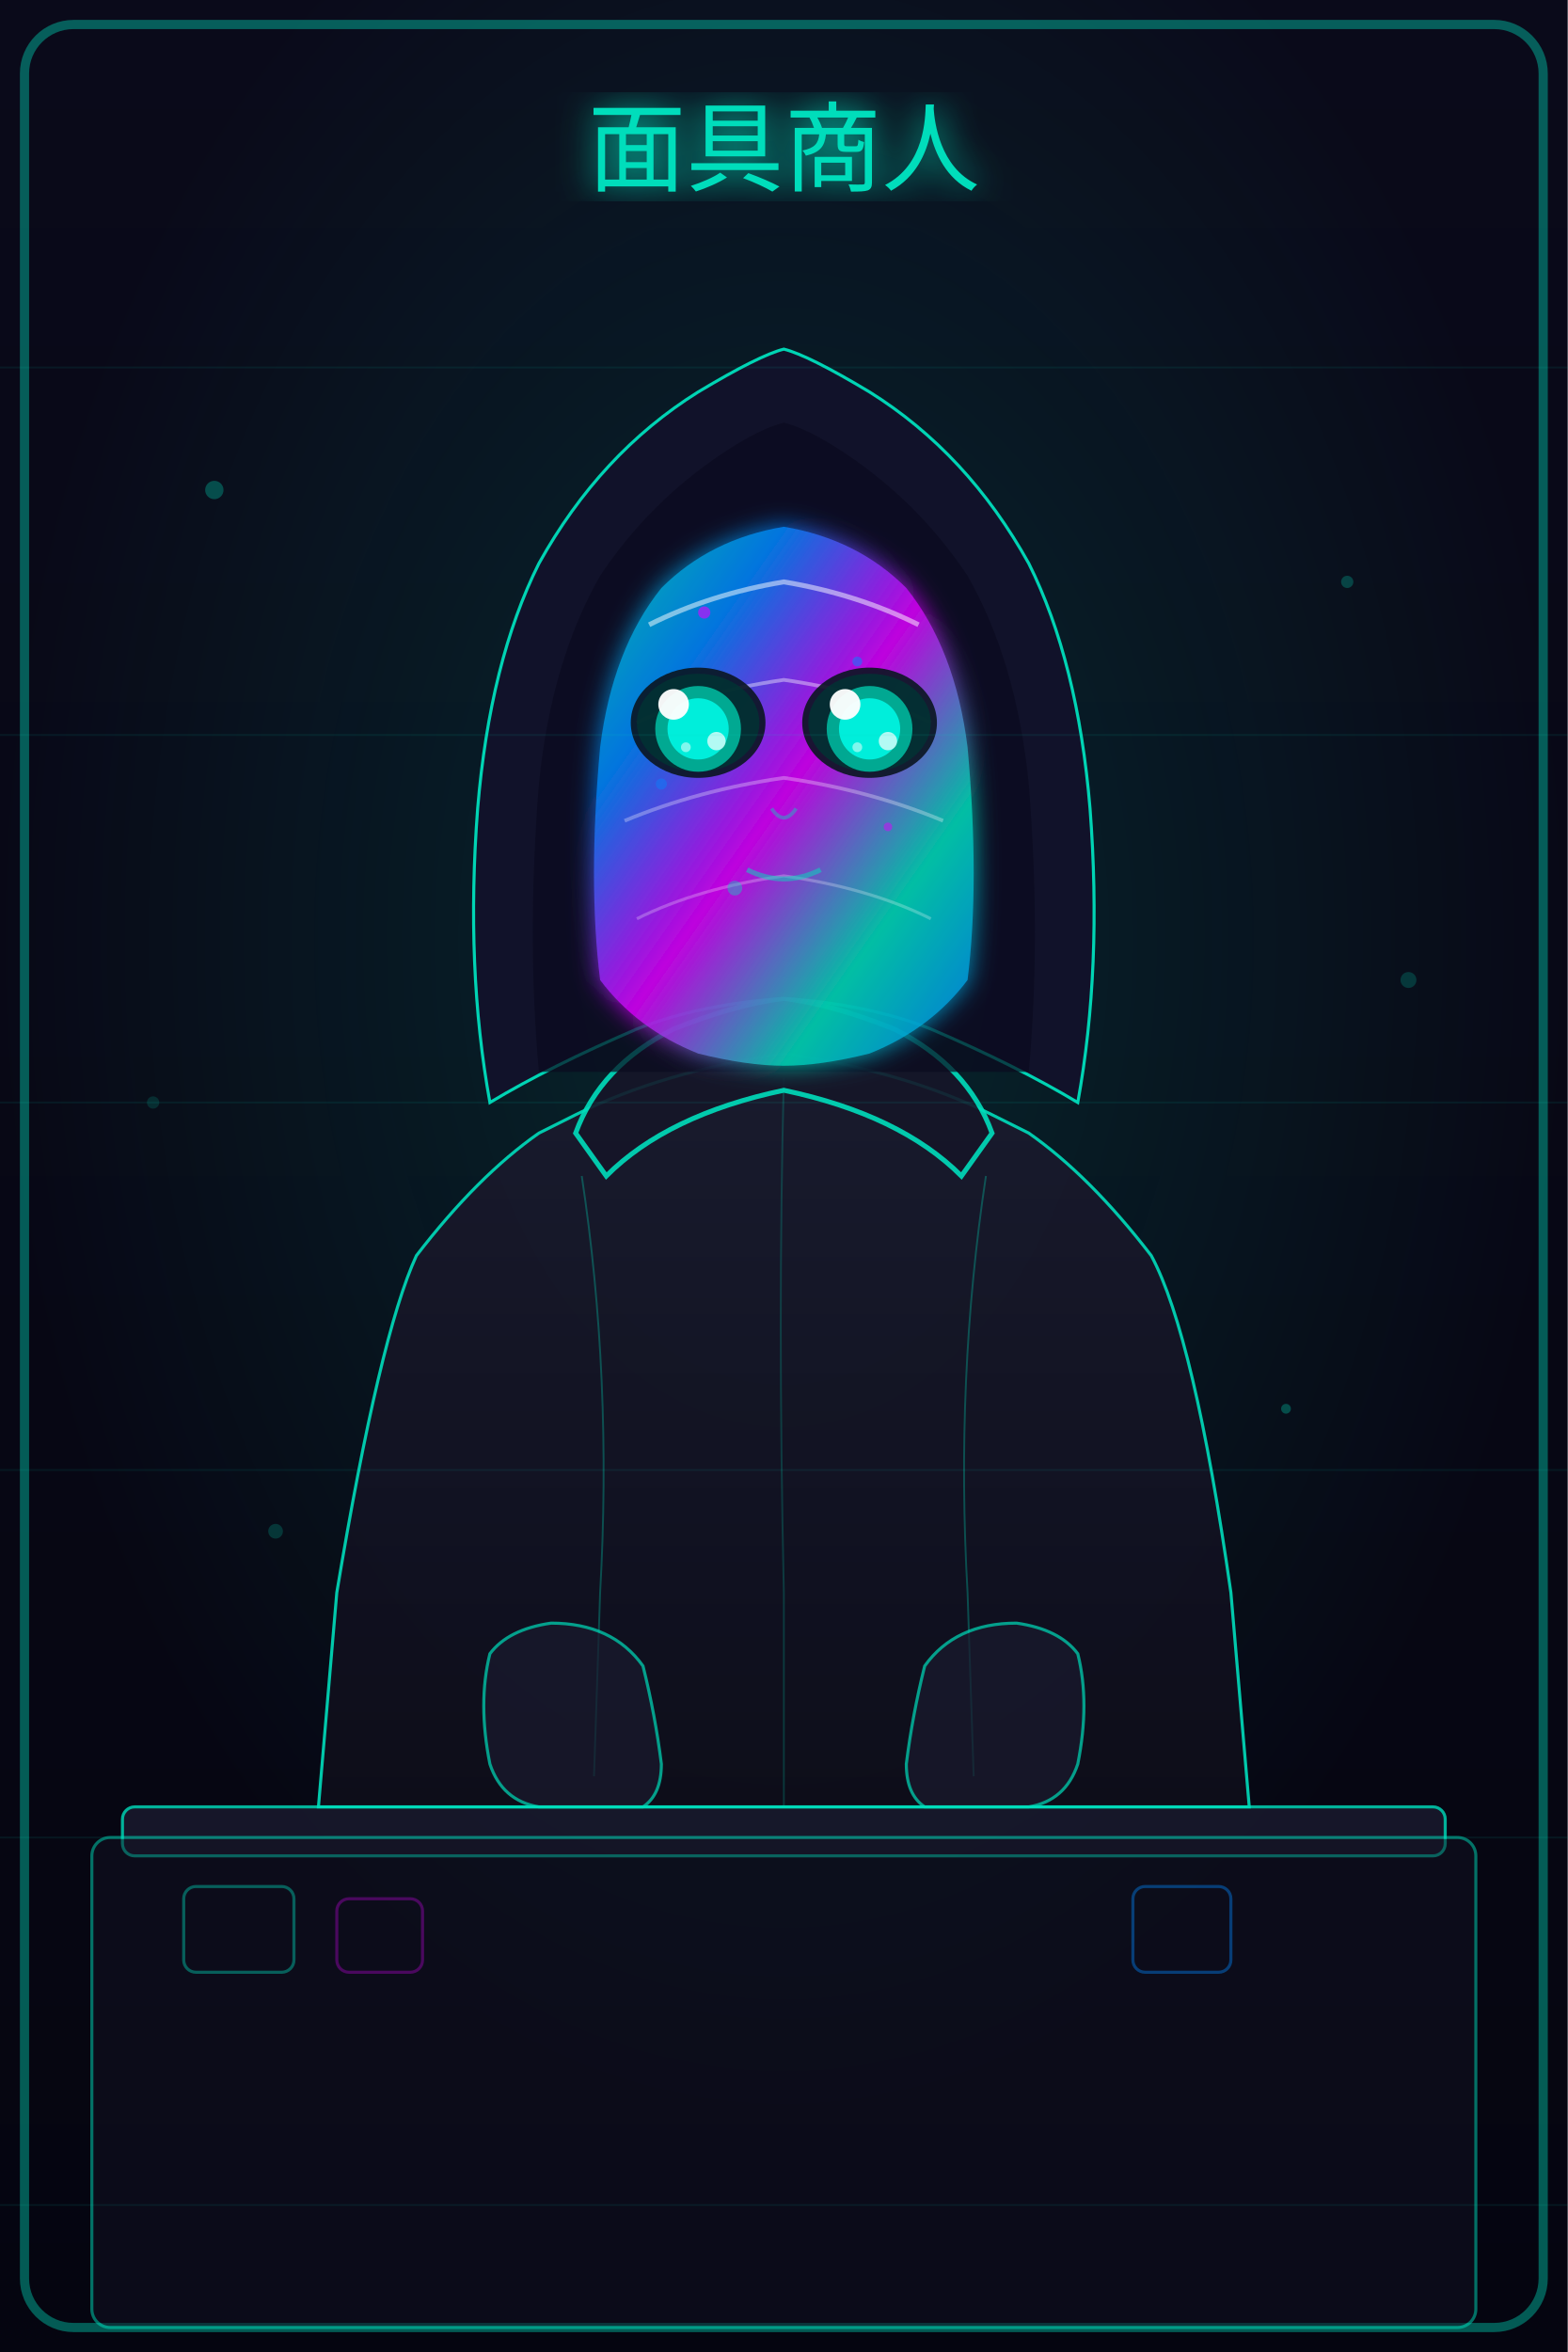
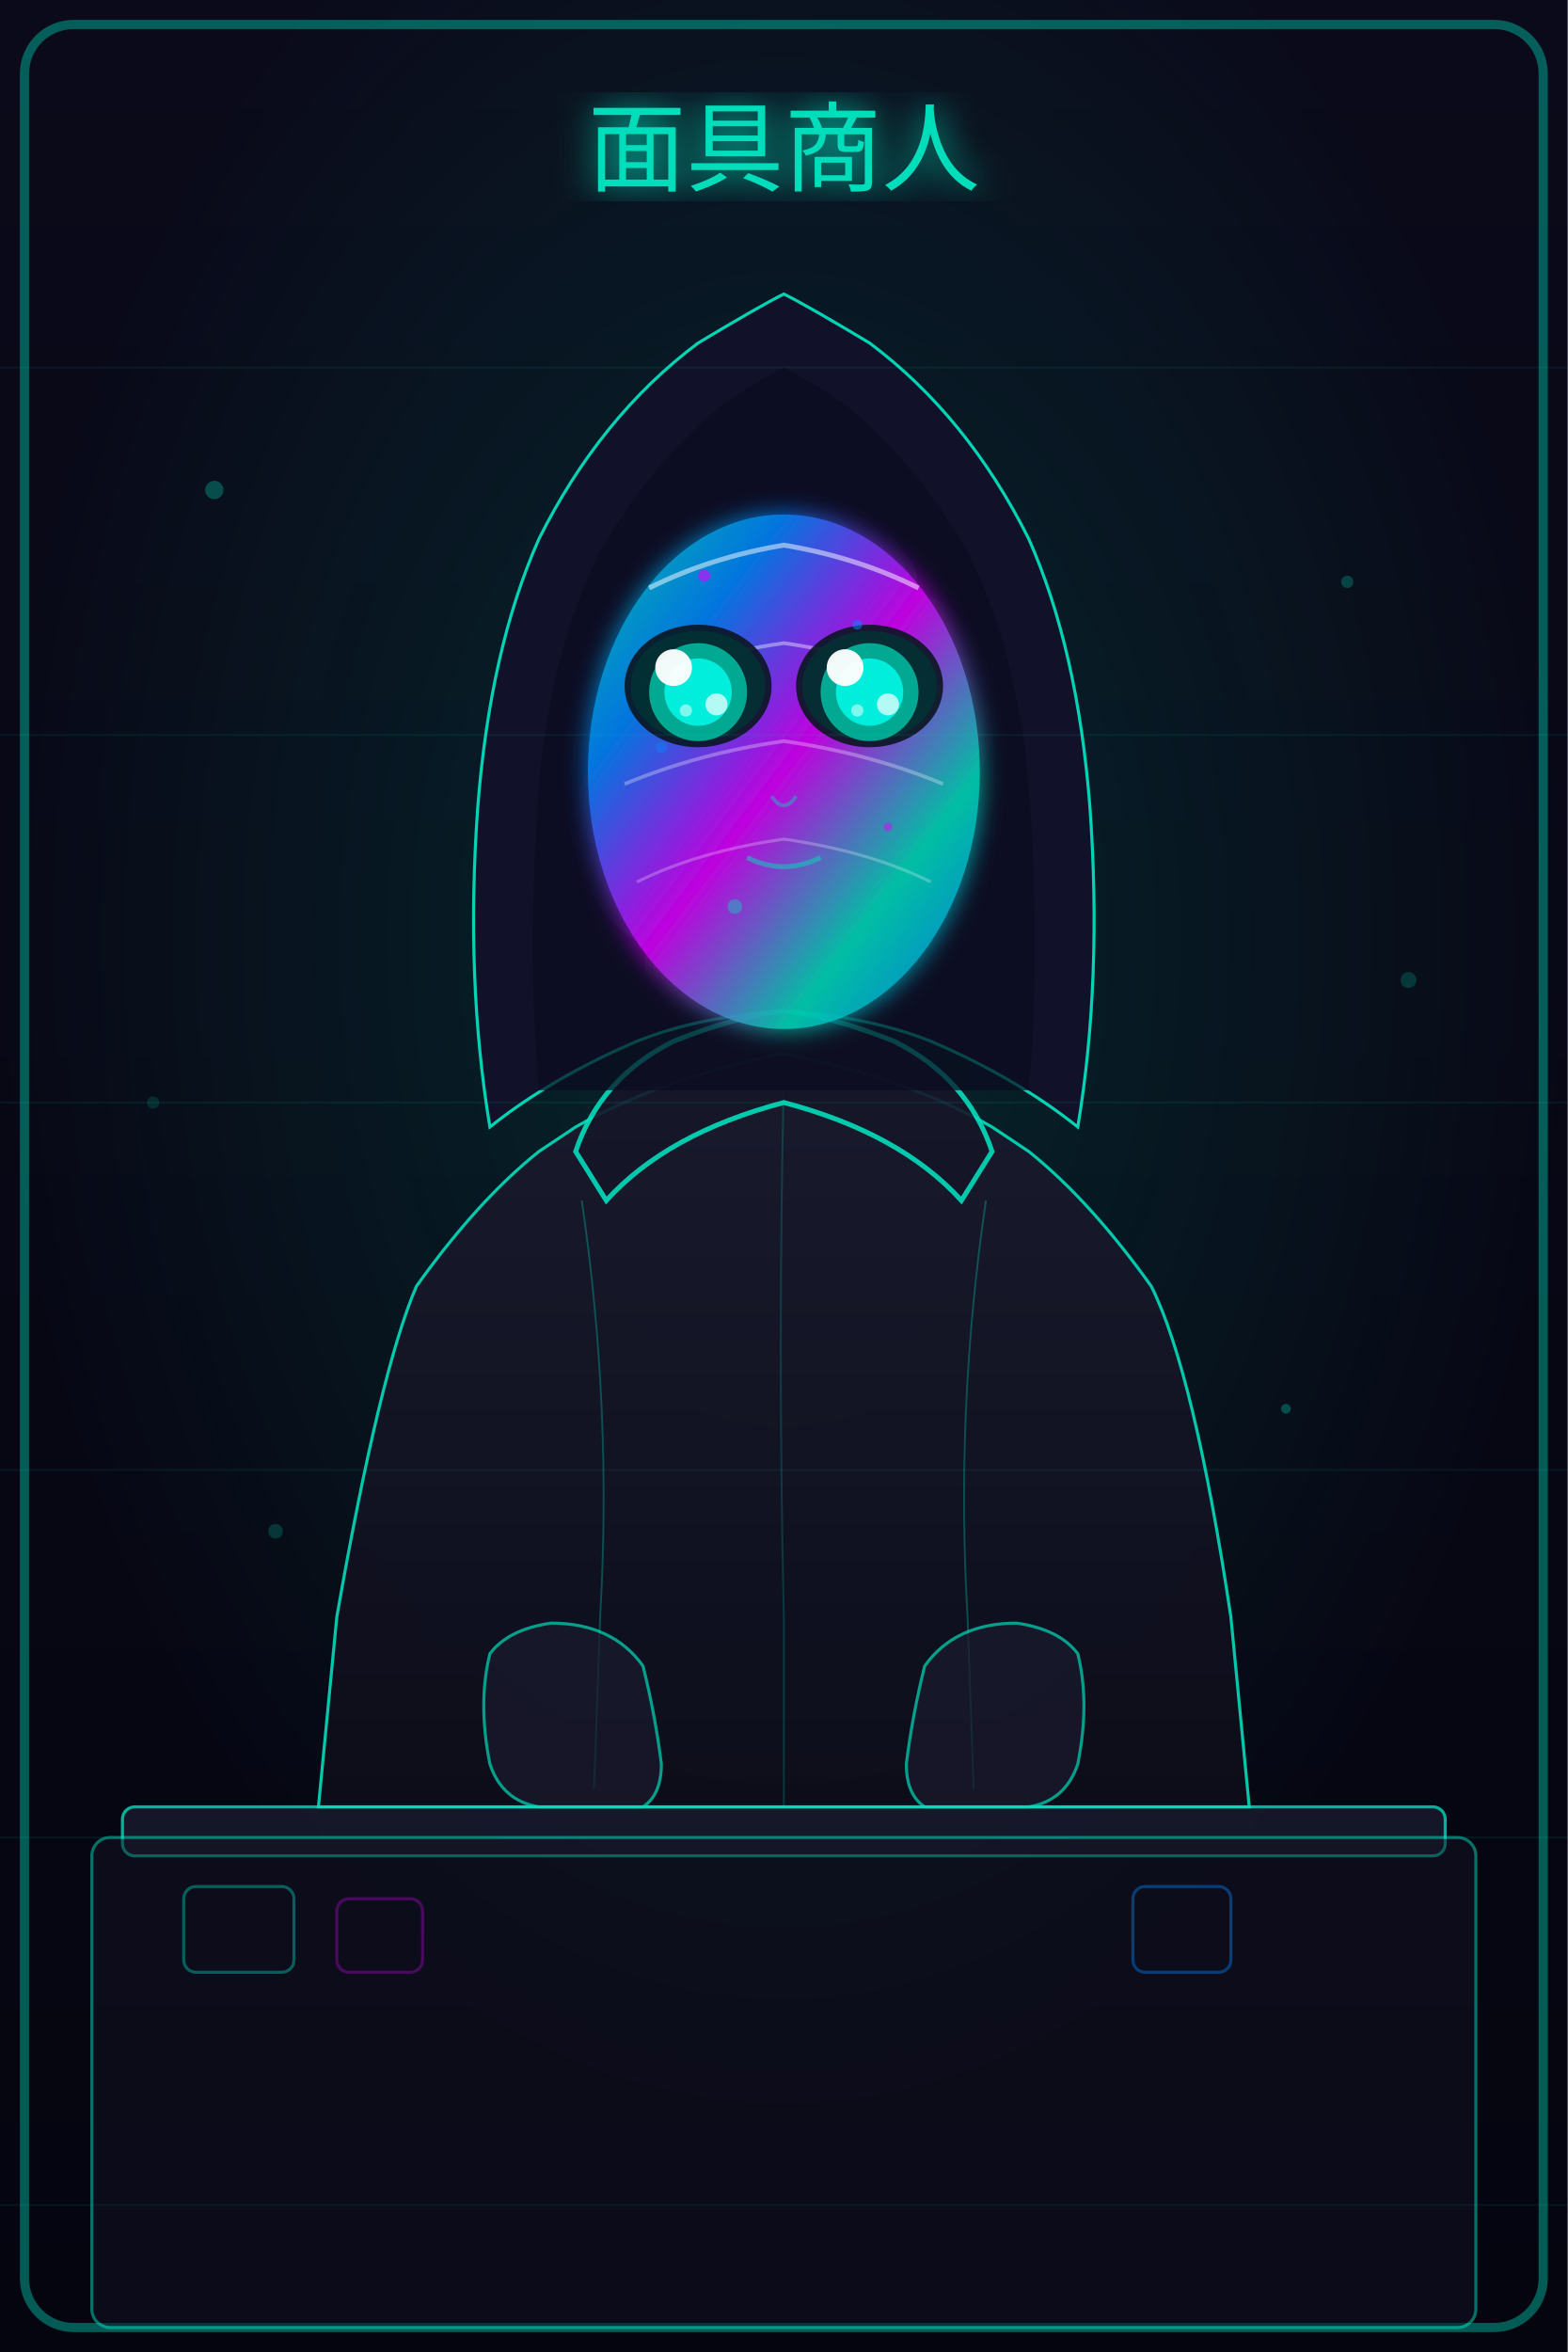
<svg xmlns="http://www.w3.org/2000/svg" width="256" height="384" viewBox="0 0 256 384">
  <defs>
    <linearGradient id="mm_bg" x1="0" y1="0" x2="0" y2="1">
      <stop offset="0%" stop-color="#0a0a1a" />
      <stop offset="100%" stop-color="#050510" />
    </linearGradient>
    <linearGradient id="mm_mask_holo" x1="0" y1="0" x2="1" y2="1">
      <stop offset="0%" stop-color="#00ddbb" />
      <stop offset="25%" stop-color="#0088ff" />
      <stop offset="50%" stop-color="#dd00ff" />
      <stop offset="75%" stop-color="#00ddbb" />
      <stop offset="100%" stop-color="#0088ff" />
    </linearGradient>
    <linearGradient id="mm_robe" x1="0" y1="0" x2="0" y2="1">
      <stop offset="0%" stop-color="#1a1a2e" />
      <stop offset="100%" stop-color="#0d0d1a" />
    </linearGradient>
    <radialGradient id="mm_glow" cx="0.5" cy="0.4" r="0.5">
      <stop offset="0%" stop-color="#00ddbb" stop-opacity="0.15" />
      <stop offset="100%" stop-color="#00ddbb" stop-opacity="0" />
    </radialGradient>
    <filter id="mm_neon">
      <feGaussianBlur stdDeviation="3" result="blur" />
      <feMerge>
        <feMergeNode in="blur" />
        <feMergeNode in="SourceGraphic" />
      </feMerge>
    </filter>
    <filter id="mm_holo_glow">
      <feGaussianBlur stdDeviation="2" result="blur" />
      <feMerge>
        <feMergeNode in="blur" />
        <feMergeNode in="SourceGraphic" />
      </feMerge>
    </filter>
  </defs>
  <rect width="256" height="384" fill="url(#mm_bg)" />
  <rect width="256" height="384" fill="url(#mm_glow)" />
  <rect x="4" y="4" width="248" height="376" rx="8" fill="none" stroke="#00ddbb" stroke-width="1.5" opacity="0.4" />
  <text x="128" y="30" font-family="monospace" font-size="16" fill="#00ddbb" text-anchor="middle" filter="url(#mm_neon)">面具商人</text>
  <rect x="20" y="295" width="216" height="8" rx="2" fill="#1a1a2e" stroke="#00ddbb" stroke-width="0.5" opacity="0.8" />
  <rect x="15" y="300" width="226" height="80" rx="3" fill="#111122" stroke="#00ddbb" stroke-width="0.5" opacity="0.5" />
  <rect x="30" y="308" width="18" height="14" rx="2" fill="#0d0d1a" stroke="#00ddbb" stroke-width="0.5" opacity="0.4" />
  <rect x="55" y="310" width="14" height="12" rx="2" fill="#0d0d1a" stroke="#dd00ff" stroke-width="0.5" opacity="0.3" />
  <rect x="185" y="308" width="16" height="14" rx="2" fill="#0d0d1a" stroke="#0088ff" stroke-width="0.5" opacity="0.4" />
-   <path d="M68,205 Q62,218 55,260 L52,295 H204 L201,260 Q195,218 188,205 Q178,192 168,185 L162,182 Q148,175 128,172 Q108,175 94,182 L88,185 Q78,192 68,205 Z" fill="url(#mm_robe)" stroke="#00ddbb" stroke-width="0.5" opacity="0.9" />
-   <path d="M95,192 Q100,225 98,260 L97,290" fill="none" stroke="#00ddbb" stroke-width="0.3" opacity="0.3" />
-   <path d="M161,192 Q156,225 158,260 L159,290" fill="none" stroke="#00ddbb" stroke-width="0.3" opacity="0.3" />
-   <path d="M128,176 Q127,215 128,260 L128,295" fill="none" stroke="#00ddbb" stroke-width="0.3" opacity="0.2" />
-   <path d="M94,185 Q98,174 110,168 Q120,164 128,163 Q136,164 146,168 Q158,174 162,185 L157,192 Q147,182 128,178 Q109,182 99,192 Z" fill="#151528" stroke="#00ddbb" stroke-width="0.8" opacity="0.9" />
-   <path d="M80,180 Q76,158 78,132 Q80,108 88,92 Q98,74 114,64 Q124,58 128,57 Q132,58 142,64 Q158,74 168,92 Q176,108 178,132 Q180,158 176,180 Q166,174 152,168 Q142,164 128,163 Q114,164 104,168 Q90,174 80,180 Z" fill="#12122a" stroke="#00ddbb" stroke-width="0.5" opacity="0.95" />
-   <path d="M88,175 Q86,153 88,128 Q90,108 98,94 Q106,82 118,74 Q124,70 128,69 Q132,70 138,74 Q150,82 158,94 Q166,108 168,128 Q170,153 168,175" fill="#0a0a1e" opacity="0.7" />
-   <path d="M98,160 Q96,144 98,122 Q100,106 108,96 Q116,88 128,86 Q140,88 148,96 Q156,106 158,122 Q160,144 158,160 Q152,168 142,172 Q134,174 128,174 Q122,174 114,172 Q104,168 98,160 Z" fill="url(#mm_mask_holo)" opacity="0.85" filter="url(#mm_holo_glow)" />
-   <path d="M106,102 Q116,97 128,95 Q140,97 150,102" fill="none" stroke="#ffffff" stroke-width="0.8" opacity="0.5" />
-   <path d="M104,118 Q114,113 128,111 Q142,113 152,118" fill="none" stroke="#ffffff" stroke-width="0.6" opacity="0.4" />
-   <path d="M102,134 Q114,129 128,127 Q142,129 154,134" fill="none" stroke="#ffffff" stroke-width="0.6" opacity="0.3" />
-   <path d="M104,150 Q114,145 128,143 Q142,145 152,150" fill="none" stroke="#ffffff" stroke-width="0.5" opacity="0.25" />
-   <ellipse cx="114" cy="118" rx="11" ry="9" fill="#0a1520" opacity="0.9" />
-   <ellipse cx="114" cy="118" rx="10" ry="8" fill="#003333" opacity="0.8" />
-   <ellipse cx="114" cy="119" rx="7" ry="7" fill="#00ddbb" opacity="0.7" />
-   <ellipse cx="114" cy="119" rx="5" ry="5" fill="#00ffee" opacity="0.8" />
-   <circle cx="110" cy="115" r="2.5" fill="#ffffff" opacity="0.95" />
-   <circle cx="117" cy="121" r="1.5" fill="#ffffff" opacity="0.7" />
-   <circle cx="112" cy="122" r="0.8" fill="#ffffff" opacity="0.5" />
-   <ellipse cx="142" cy="118" rx="11" ry="9" fill="#0a1520" opacity="0.9" />
-   <ellipse cx="142" cy="118" rx="10" ry="8" fill="#003333" opacity="0.8" />
-   <ellipse cx="142" cy="119" rx="7" ry="7" fill="#00ddbb" opacity="0.7" />
-   <ellipse cx="142" cy="119" rx="5" ry="5" fill="#00ffee" opacity="0.8" />
-   <circle cx="138" cy="115" r="2.5" fill="#ffffff" opacity="0.95" />
-   <circle cx="145" cy="121" r="1.5" fill="#ffffff" opacity="0.7" />
-   <circle cx="140" cy="122" r="0.8" fill="#ffffff" opacity="0.5" />
-   <path d="M126,132 Q128,135 130,132" fill="none" stroke="#00ddbb" stroke-width="0.6" opacity="0.4" />
-   <path d="M122,142 Q128,145 134,142" fill="none" stroke="#00ddbb" stroke-width="0.8" opacity="0.5" />
-   <circle cx="115" cy="100" r="1" fill="#dd00ff" opacity="0.6" />
-   <circle cx="140" cy="108" r="0.8" fill="#0088ff" opacity="0.5" />
-   <circle cx="120" cy="145" r="1.2" fill="#00ddbb" opacity="0.4" />
+   <path d="M68,210 Q62,224 55,264 L52,295 H204 L201,264 Q195,224 188,210 Q178,196 168,188 L162,184 Q148,176 128,172 Q108,176 94,184 L88,188 Q78,196 68,210 Z" fill="url(#mm_robe)" stroke="#00ddbb" stroke-width="0.5" opacity="0.9" />
+   <path d="M95,196 Q100,230 98,264 L97,292" fill="none" stroke="#00ddbb" stroke-width="0.3" opacity="0.3" />
+   <path d="M161,196 Q156,230 158,264 L159,292" fill="none" stroke="#00ddbb" stroke-width="0.3" opacity="0.3" />
+   <path d="M128,176 Q127,220 128,264 L128,295" fill="none" stroke="#00ddbb" stroke-width="0.3" opacity="0.2" />
+   <path d="M94,188 Q98,176 110,170 Q120,166 128,165 Q136,166 146,170 Q158,176 162,188 L157,196 Q147,185 128,180 Q109,185 99,196 Z" fill="#151528" stroke="#00ddbb" stroke-width="0.8" opacity="0.9" />
+   <path d="M80,184 Q76,160 78,132 Q80,106 88,88 Q98,68 114,56 Q124,50 128,48 Q132,50 142,56 Q158,68 168,88 Q176,106 178,132 Q180,160 176,184 Q166,176 152,170 Q142,166 128,165 Q114,166 104,170 Q90,176 80,184 Z" fill="#12122a" stroke="#00ddbb" stroke-width="0.5" opacity="0.95" />
+   <path d="M88,178 Q86,156 88,128 Q90,106 98,90 Q106,76 118,66 Q124,62 128,60 Q132,62 138,66 Q150,76 158,90 Q166,106 168,128 Q170,156 168,178" fill="#0a0a1e" opacity="0.7" />
+   <ellipse cx="128" cy="126" rx="32" ry="42" fill="url(#mm_mask_holo)" opacity="0.85" filter="url(#mm_holo_glow)" />
+   <path d="M106,96 Q116,91 128,89 Q140,91 150,96" fill="none" stroke="#ffffff" stroke-width="0.8" opacity="0.5" />
+   <path d="M104,112 Q114,107 128,105 Q142,107 152,112" fill="none" stroke="#ffffff" stroke-width="0.6" opacity="0.4" />
+   <path d="M102,128 Q114,123 128,121 Q142,123 154,128" fill="none" stroke="#ffffff" stroke-width="0.6" opacity="0.3" />
+   <path d="M104,144 Q114,139 128,137 Q142,139 152,144" fill="none" stroke="#ffffff" stroke-width="0.5" opacity="0.25" />
+   <ellipse cx="114" cy="112" rx="12" ry="10" fill="#0a1520" opacity="0.9" />
+   <ellipse cx="114" cy="112" rx="11" ry="9" fill="#003333" opacity="0.8" />
+   <ellipse cx="114" cy="113" rx="8" ry="8" fill="#00ddbb" opacity="0.7" />
+   <ellipse cx="114" cy="113" rx="5.5" ry="5.5" fill="#00ffee" opacity="0.8" />
+   <circle cx="110" cy="109" r="3" fill="#ffffff" opacity="0.95" />
+   <circle cx="117" cy="115" r="1.8" fill="#ffffff" opacity="0.7" />
+   <circle cx="112" cy="116" r="1" fill="#ffffff" opacity="0.5" />
+   <ellipse cx="142" cy="112" rx="12" ry="10" fill="#0a1520" opacity="0.9" />
+   <ellipse cx="142" cy="112" rx="11" ry="9" fill="#003333" opacity="0.8" />
+   <ellipse cx="142" cy="113" rx="8" ry="8" fill="#00ddbb" opacity="0.7" />
+   <ellipse cx="142" cy="113" rx="5.5" ry="5.5" fill="#00ffee" opacity="0.8" />
+   <circle cx="138" cy="109" r="3" fill="#ffffff" opacity="0.95" />
+   <circle cx="145" cy="115" r="1.8" fill="#ffffff" opacity="0.7" />
+   <circle cx="140" cy="116" r="1" fill="#ffffff" opacity="0.5" />
+   <path d="M126,130 Q128,133 130,130" fill="none" stroke="#00ddbb" stroke-width="0.6" opacity="0.4" />
+   <path d="M122,140 Q128,143 134,140" fill="none" stroke="#00ddbb" stroke-width="0.8" opacity="0.5" />
+   <circle cx="115" cy="94" r="1" fill="#dd00ff" opacity="0.6" />
+   <circle cx="140" cy="102" r="0.8" fill="#0088ff" opacity="0.5" />
+   <circle cx="120" cy="148" r="1.2" fill="#00ddbb" opacity="0.4" />
  <circle cx="145" cy="135" r="0.7" fill="#dd00ff" opacity="0.5" />
-   <circle cx="108" cy="128" r="0.9" fill="#0088ff" opacity="0.4" />
+   <circle cx="108" cy="122" r="0.9" fill="#0088ff" opacity="0.4" />
  <path d="M80,270 Q78,278 80,288 Q82,294 88,295 L105,295 Q108,293 108,288 Q107,280 105,272 Q100,265 90,265 Q83,266 80,270 Z" fill="#1a1a2e" stroke="#00ddbb" stroke-width="0.5" opacity="0.7" />
  <path d="M176,270 Q178,278 176,288 Q174,294 168,295 L151,295 Q148,293 148,288 Q149,280 151,272 Q156,265 166,265 Q173,266 176,270 Z" fill="#1a1a2e" stroke="#00ddbb" stroke-width="0.5" opacity="0.7" />
  <circle cx="35" cy="80" r="1.5" fill="#00ddbb" opacity="0.3" />
  <circle cx="220" cy="95" r="1" fill="#00ddbb" opacity="0.25" />
  <circle cx="45" cy="250" r="1.2" fill="#00ddbb" opacity="0.2" />
  <circle cx="210" cy="230" r="0.8" fill="#00ddbb" opacity="0.3" />
  <circle cx="25" cy="180" r="1" fill="#00ddbb" opacity="0.15" />
  <circle cx="230" cy="160" r="1.3" fill="#00ddbb" opacity="0.2" />
  <line x1="0" y1="60" x2="256" y2="60" stroke="#00ddbb" stroke-width="0.3" opacity="0.08" />
  <line x1="0" y1="120" x2="256" y2="120" stroke="#00ddbb" stroke-width="0.3" opacity="0.08" />
  <line x1="0" y1="180" x2="256" y2="180" stroke="#00ddbb" stroke-width="0.3" opacity="0.08" />
  <line x1="0" y1="240" x2="256" y2="240" stroke="#00ddbb" stroke-width="0.3" opacity="0.08" />
  <line x1="0" y1="300" x2="256" y2="300" stroke="#00ddbb" stroke-width="0.3" opacity="0.08" />
  <line x1="0" y1="360" x2="256" y2="360" stroke="#00ddbb" stroke-width="0.3" opacity="0.08" />
</svg>
